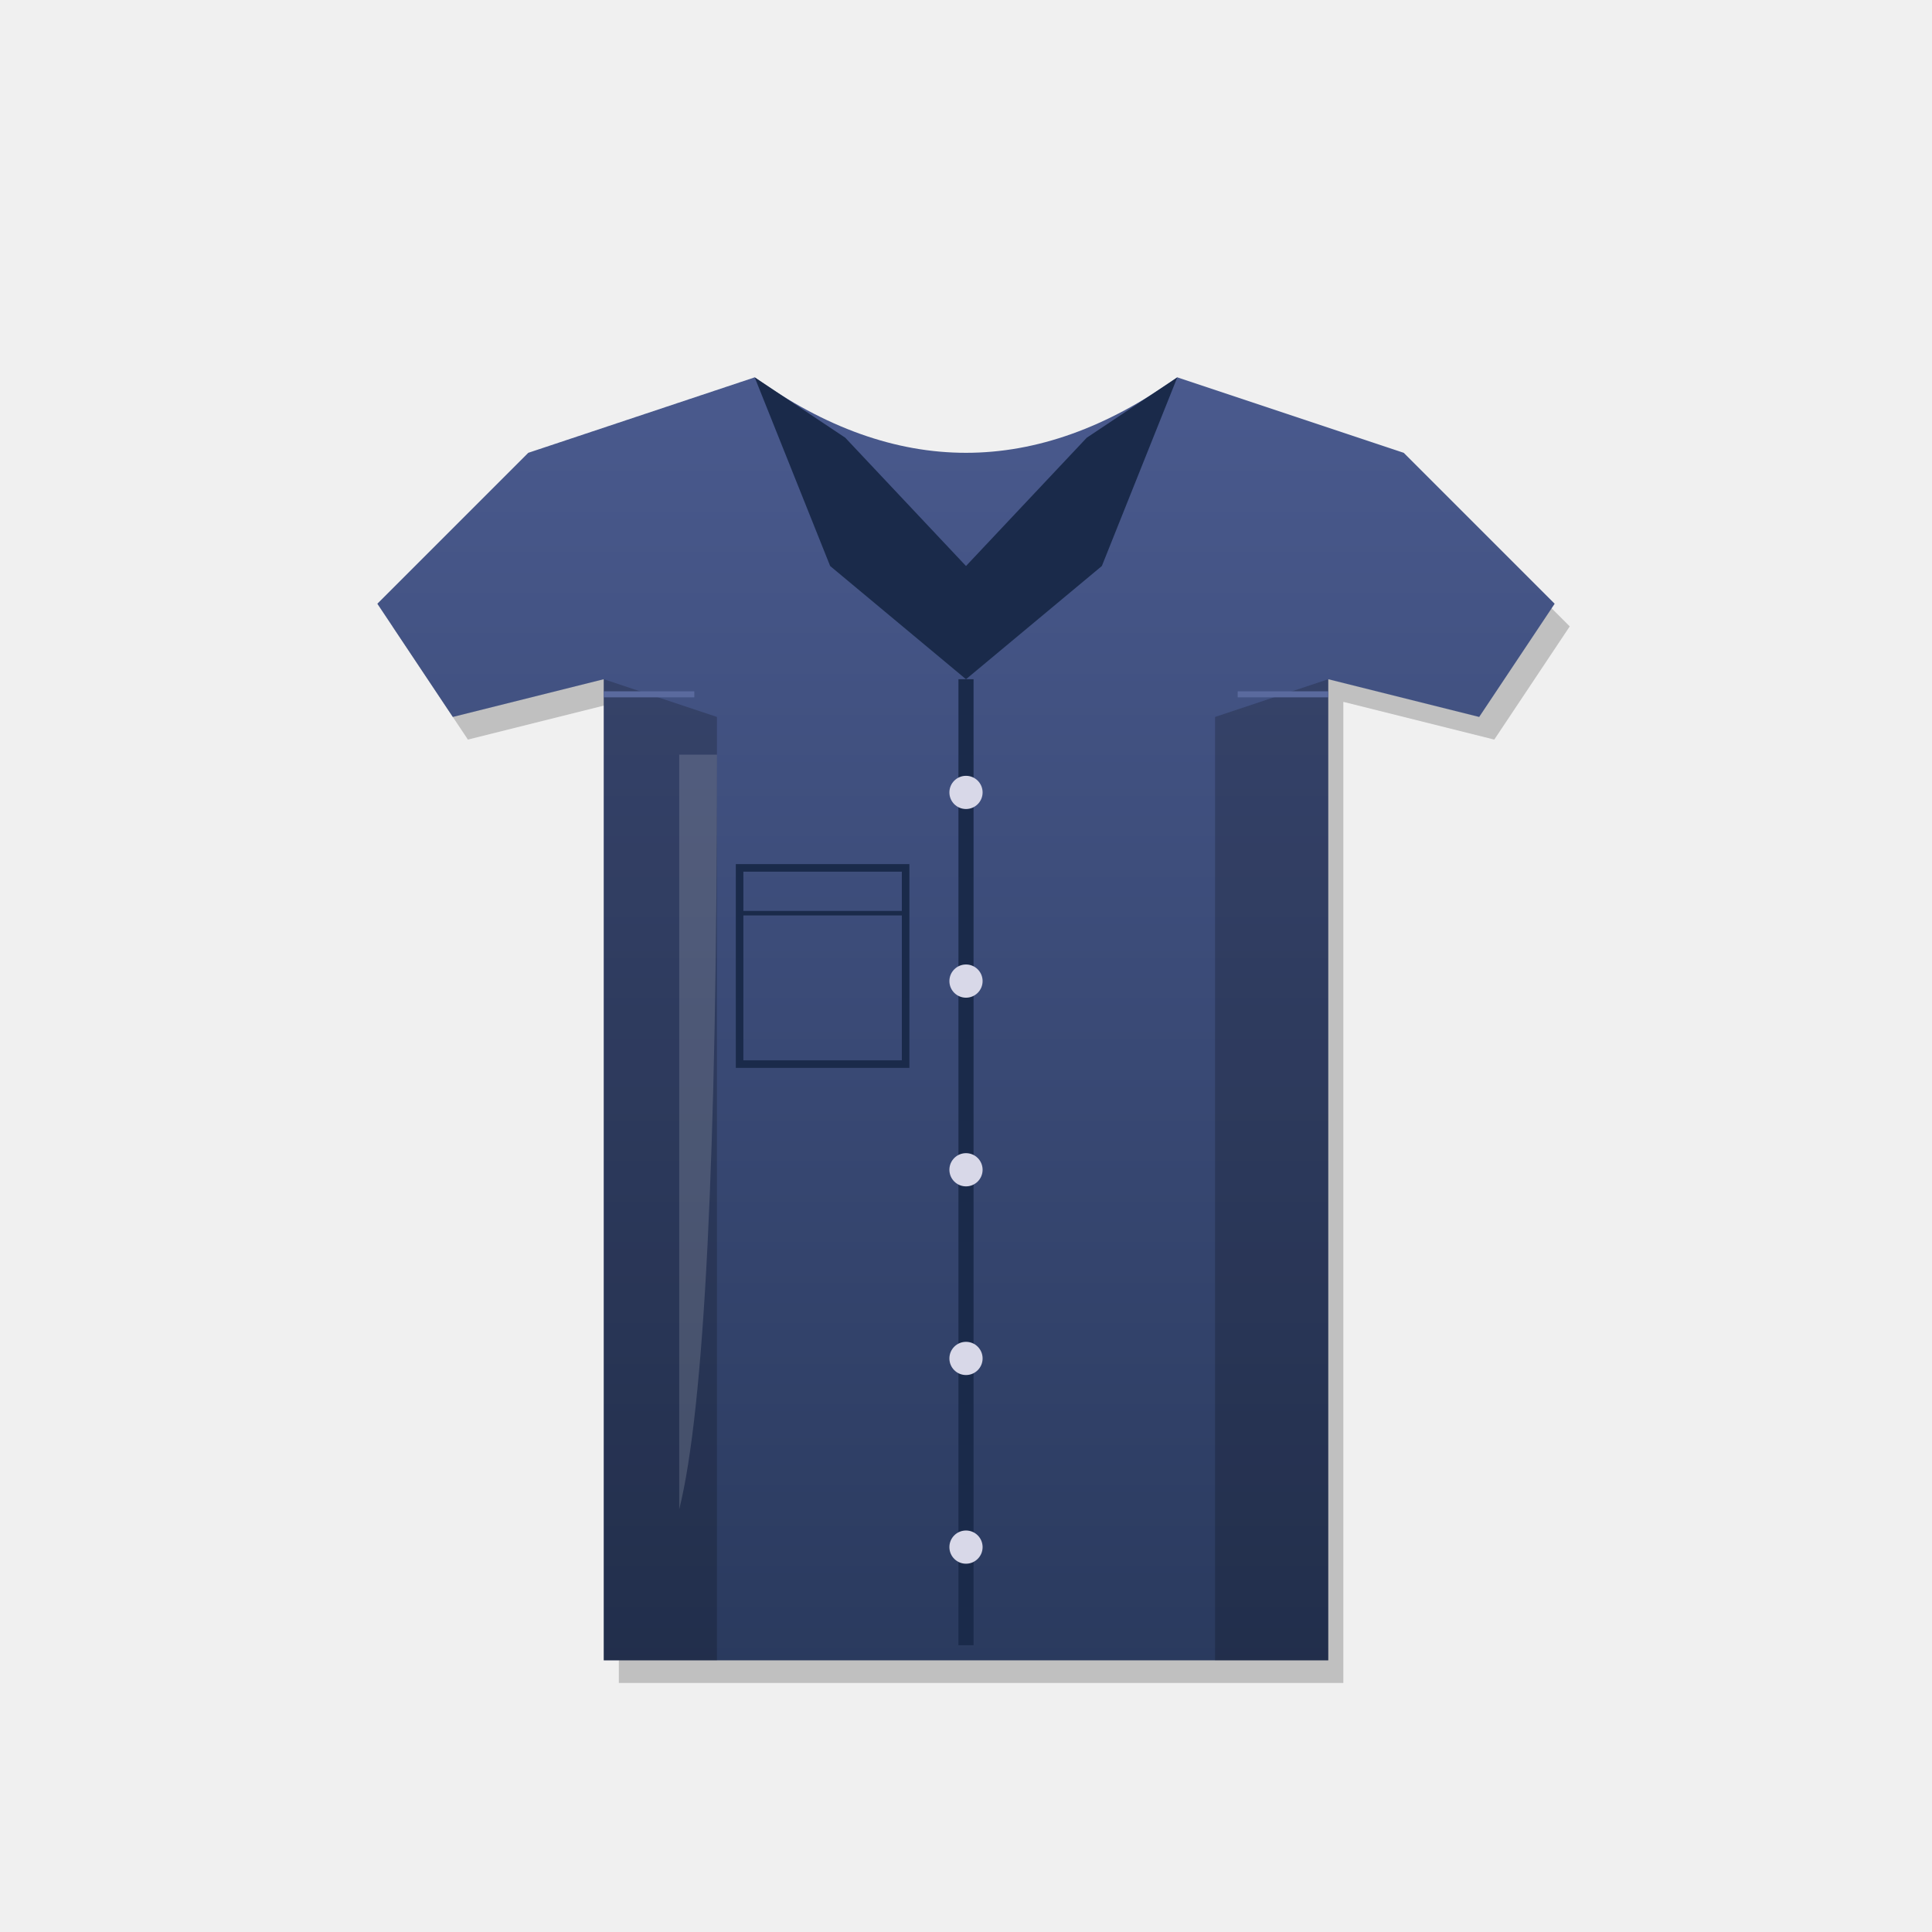
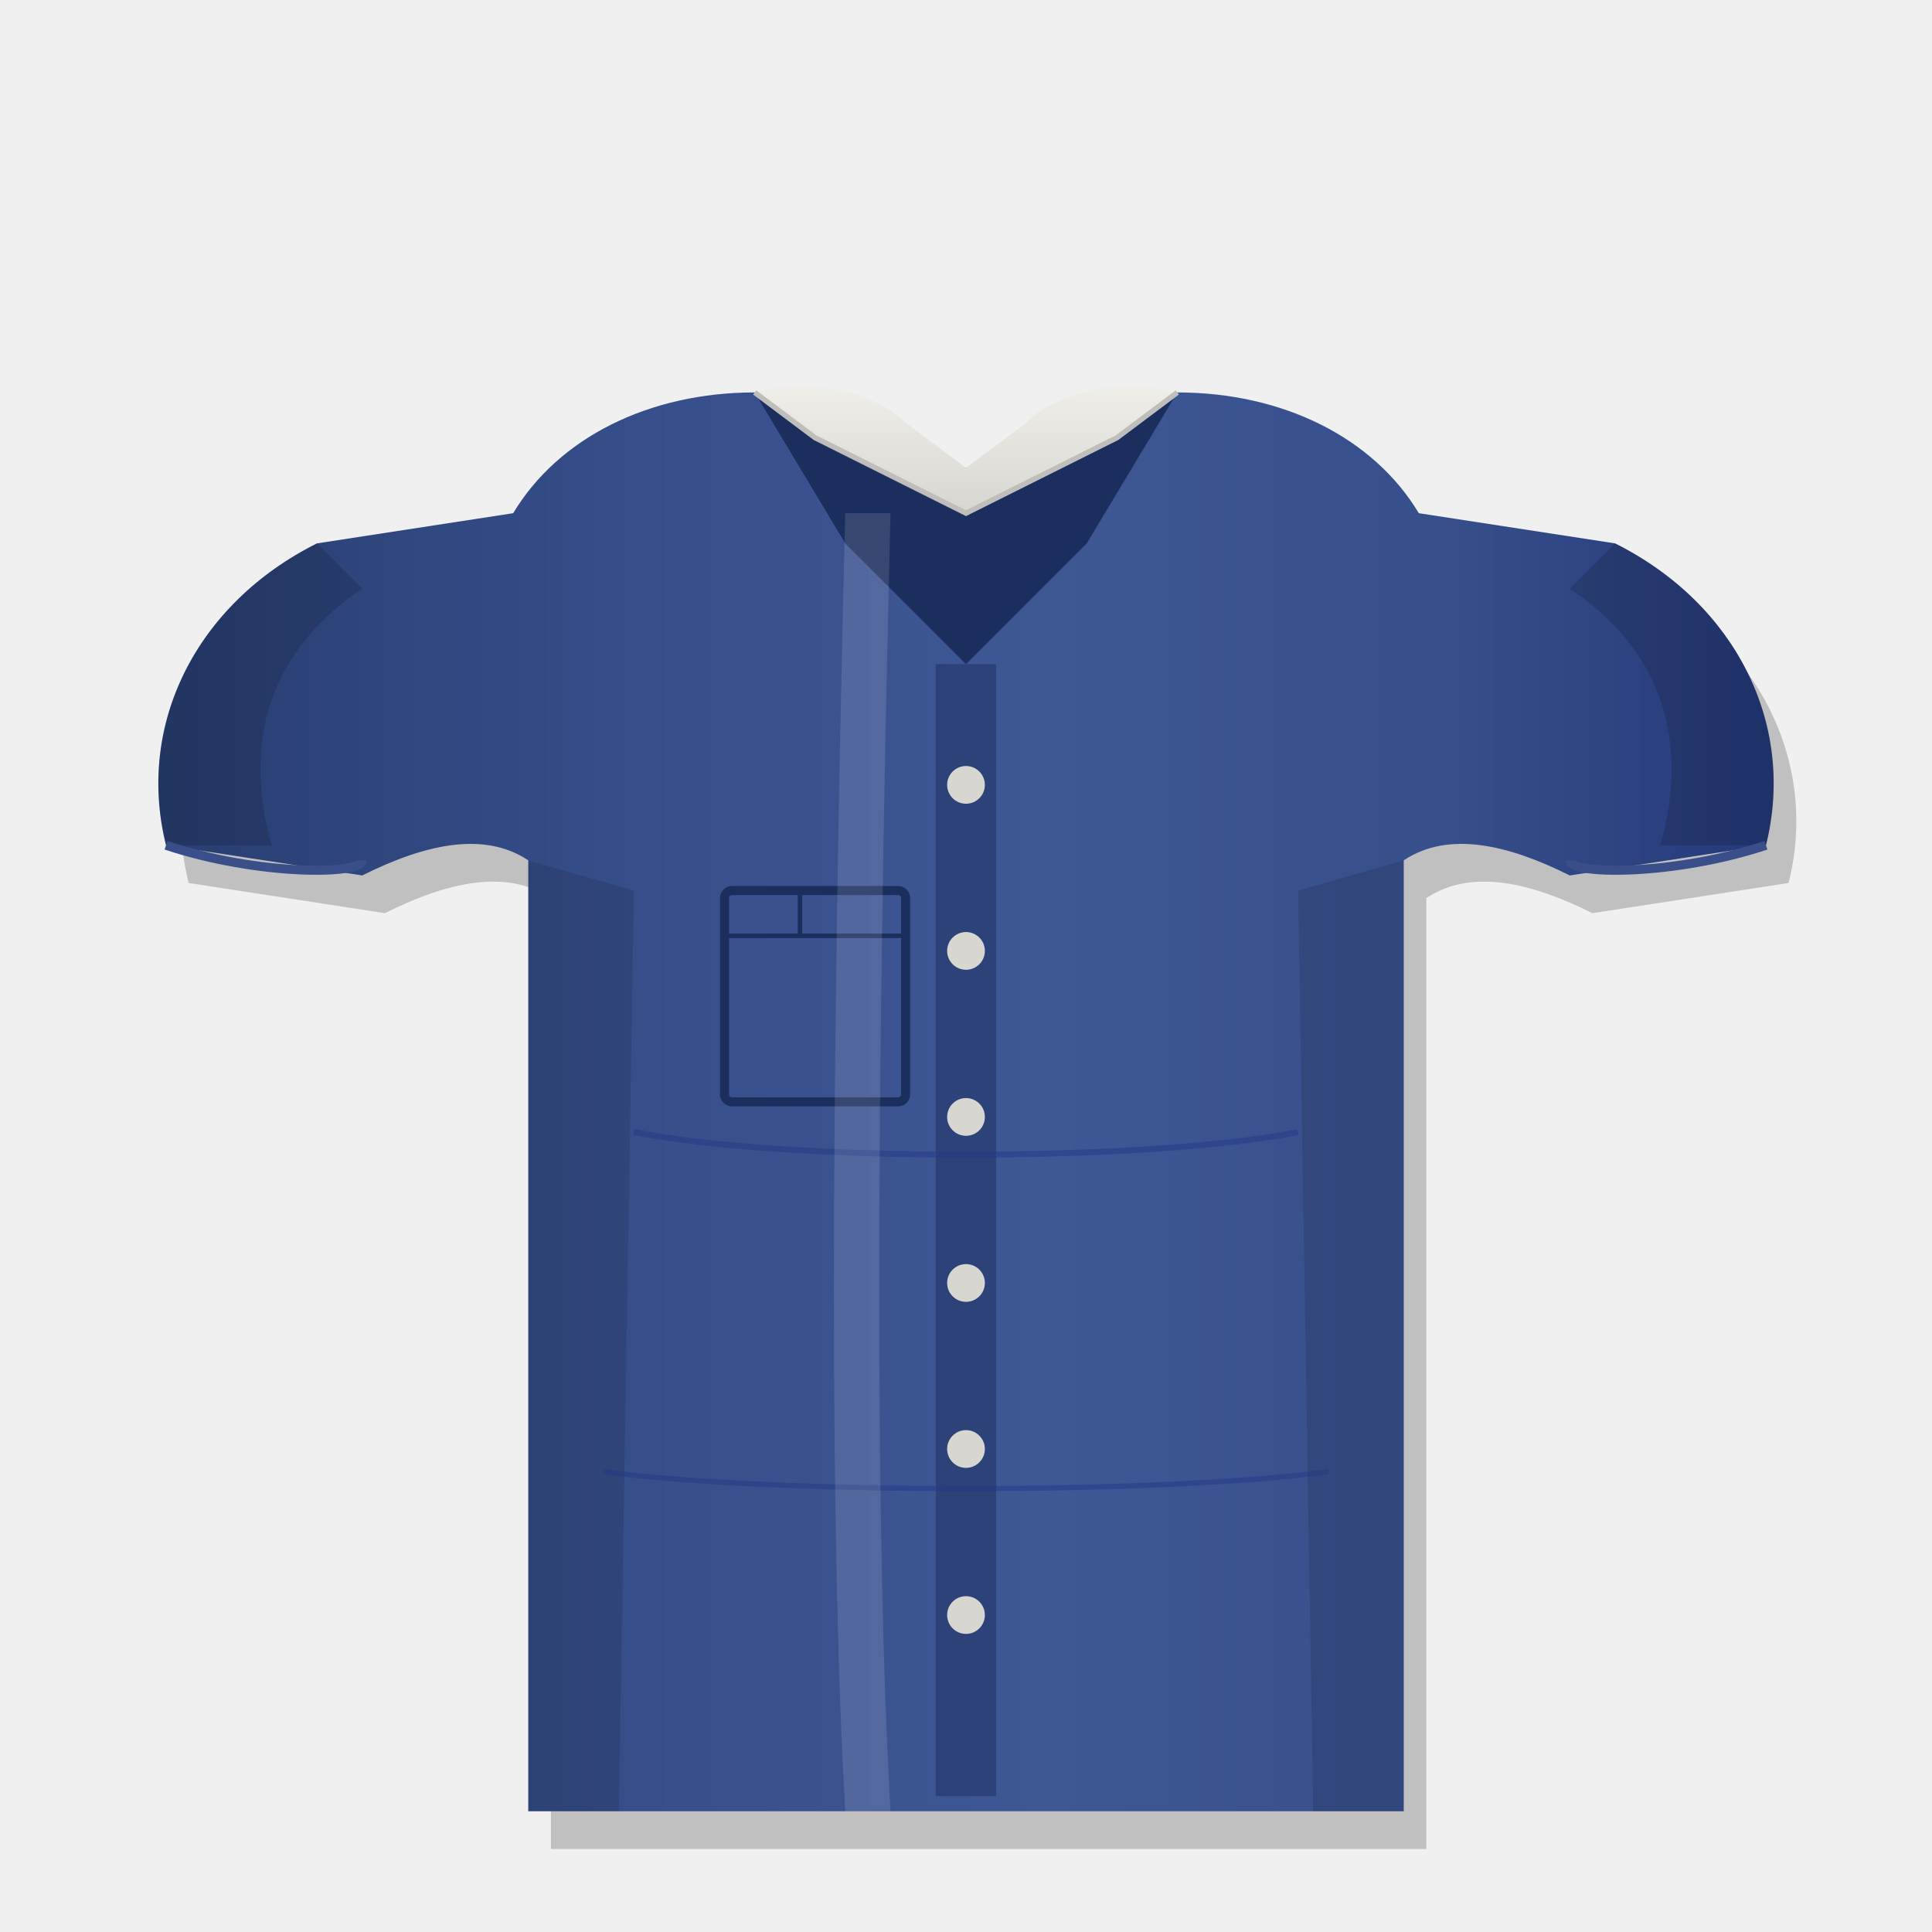
<svg xmlns="http://www.w3.org/2000/svg" width="256" height="256" viewBox="0 0 256 256">
  <defs>
-     <linearGradient id="shirtGrad" x1="0%" y1="0%" x2="0%" y2="100%">
-       <stop offset="0%" stop-color="#4A5A8E" />
-       <stop offset="100%" stop-color="#2A3A5E" />
+     <linearGradient id="sg" x1="0%" y1="0%" x2="100%" y2="0%">
+       <stop offset="0%" stop-color="#283E72" />
+       <stop offset="30%" stop-color="#364E8A" />
+       <stop offset="55%" stop-color="#3E5896" />
+       <stop offset="80%" stop-color="#364E8A" />
+       <stop offset="100%" stop-color="#24387A" />
+     </linearGradient>
+     <linearGradient id="sg_v" x1="0%" y1="0%" x2="0%" y2="100%">
+       <stop offset="0%" stop-color="#3A4E8A" />
+       <stop offset="100%" stop-color="#243470" />
+     </linearGradient>
+     <linearGradient id="collar_g" x1="0%" y1="0%" x2="0%" y2="100%">
+       <stop offset="0%" stop-color="#F0EEE8" />
+       <stop offset="100%" stop-color="#D8D6D0" />
    </linearGradient>
  </defs>
-   <path d="M 70 60 L 50 80 L 60 95 L 80 90 L 80 220 L 176 220 L 176 90 L 196 95 L 206 80 L 186 60 L 156 50 Q 128 70 100 50 Z" fill="#000000" opacity="0.2" transform="translate(2,3)" />
-   <path d="M 70 60 L 50 80 L 60 95 L 80 90 L 80 220 L 176 220 L 176 90 L 196 95 L 206 80 L 186 60 L 156 50 Q 128 70 100 50 Z" fill="url(#shirtGrad)" />
-   <path d="M 80 90 L 80 220 L 95 220 L 95 95 Z" fill="#000000" opacity="0.2" />
-   <path d="M 176 90 L 176 220 L 161 220 L 161 95 Z" fill="#000000" opacity="0.2" />
-   <path d="M 100 50 L 110 75 L 128 90 L 146 75 L 156 50 L 144 58 L 128 75 L 112 58 Z" fill="#1A2A4A" />
-   <line x1="128" y1="90" x2="128" y2="218" stroke="#1A2A4A" stroke-width="2" />
-   <circle cx="128" cy="105" r="2.2" fill="#D8D8E8" />
-   <circle cx="128" cy="130" r="2.2" fill="#D8D8E8" />
-   <circle cx="128" cy="155" r="2.2" fill="#D8D8E8" />
-   <circle cx="128" cy="180" r="2.2" fill="#D8D8E8" />
-   <circle cx="128" cy="205" r="2.2" fill="#D8D8E8" />
-   <rect x="98" y="115" width="22" height="26" fill="none" stroke="#1A2A4A" stroke-width="1" />
-   <line x1="98" y1="121" x2="120" y2="121" stroke="#1A2A4A" stroke-width="0.6" />
-   <line x1="80" y1="92" x2="92" y2="92" stroke="#5A6A9E" stroke-width="0.8" />
-   <line x1="164" y1="92" x2="176" y2="92" stroke="#5A6A9E" stroke-width="0.8" />
-   <path d="M 90 100 L 90 200 Q 95 180 95 100 Z" fill="#FFFFFF" opacity="0.15" />
+   <path d="M100,52 C86,52 74,58 68,68 L42,72 C26,80 18,96 22,112 L48,116 C56,112 64,110 70,114 L70,240 L186,240 L186,114 C192,110 200,112 208,116 L234,112 C238,96 230,80 214,72 L188,68 C182,58 170,52 156,52 C150,56 140,62 128,66 C116,62 106,56 100,52 Z" fill="#000000" opacity="0.2" transform="translate(3,5)" />
+   <path d="M100,52 C86,52 74,58 68,68 L42,72 C26,80 18,96 22,112 L48,116 C56,112 64,110 70,114 L70,240 L186,240 L186,114 C192,110 200,112 208,116 L234,112 C238,96 230,80 214,72 L188,68 C182,58 170,52 156,52 C150,56 140,62 128,66 C116,62 106,56 100,52 Z" fill="url(#sg)" />
+   <path d="M100,52 L112,72 L128,88 L128,62 Z" fill="#1C2E5E" />
+   <path d="M156,52 L144,72 L128,88 L128,62 Z" fill="#1C2E5E" />
+   <path d="M100,52 C108,50 116,52 120,56 L128,62 L136,56 C140,52 148,50 156,52 L148,58 L128,68 L108,58 Z" fill="url(#collar_g)" />
+   <path d="M100,52 L108,58 L128,68 L148,58 L156,52" stroke="#C0BEBC" stroke-width="0.7" fill="none" />
+   <path d="M42,72 C26,80 18,96 22,112 L36,112 C32,98 36,86 48,78 Z" fill="#000" opacity="0.15" />
+   <path d="M214,72 C230,80 238,96 234,112 L220,112 C224,98 220,86 208,78 Z" fill="#000" opacity="0.15" />
+   <path d="M70,114 L70,240 L82,240 L84,118 Z" fill="#000" opacity="0.12" />
+   <path d="M186,114 L186,240 L174,240 L172,118 Z" fill="#000" opacity="0.12" />
+   <rect x="124" y="88" width="8" height="150" fill="#1C2E5E" opacity="0.5" />
+   <circle cx="128" cy="104" r="2.5" fill="#D8D6D0" />
+   <circle cx="128" cy="126" r="2.5" fill="#D8D6D0" />
+   <circle cx="128" cy="148" r="2.5" fill="#D8D6D0" />
+   <circle cx="128" cy="170" r="2.5" fill="#D8D6D0" />
+   <circle cx="128" cy="192" r="2.5" fill="#D8D6D0" />
+   <circle cx="128" cy="214" r="2.5" fill="#D8D6D0" />
+   <rect x="96" y="118" width="24" height="28" rx="1" fill="none" stroke="#1C2E5E" stroke-width="1.2" />
+   <line x1="96" y1="124" x2="120" y2="124" stroke="#1C2E5E" stroke-width="0.6" />
+   <line x1="106" y1="118" x2="106" y2="124" stroke="#1C2E5E" stroke-width="0.6" />
+   <path d="M84,150 C104,154 152,154 172,150" stroke="#243886" stroke-width="0.8" fill="none" opacity="0.5" />
+   <path d="M80,195 C102,198 154,198 176,195" stroke="#243886" stroke-width="0.7" fill="none" opacity="0.5" />
+   <path d="M22,112 C34,116 48,116 48,114" stroke="#3A4E8A" stroke-width="1.2" fill="none" />
+   <path d="M234,112 C222,116 208,116 208,114" stroke="#3A4E8A" stroke-width="1.2" fill="none" />
+   <path d="M112,68 C110,148 110,205 112,240 L118,240 C116,205 116,148 118,68 Z" fill="#FFFFFF" opacity="0.12" />
</svg>
